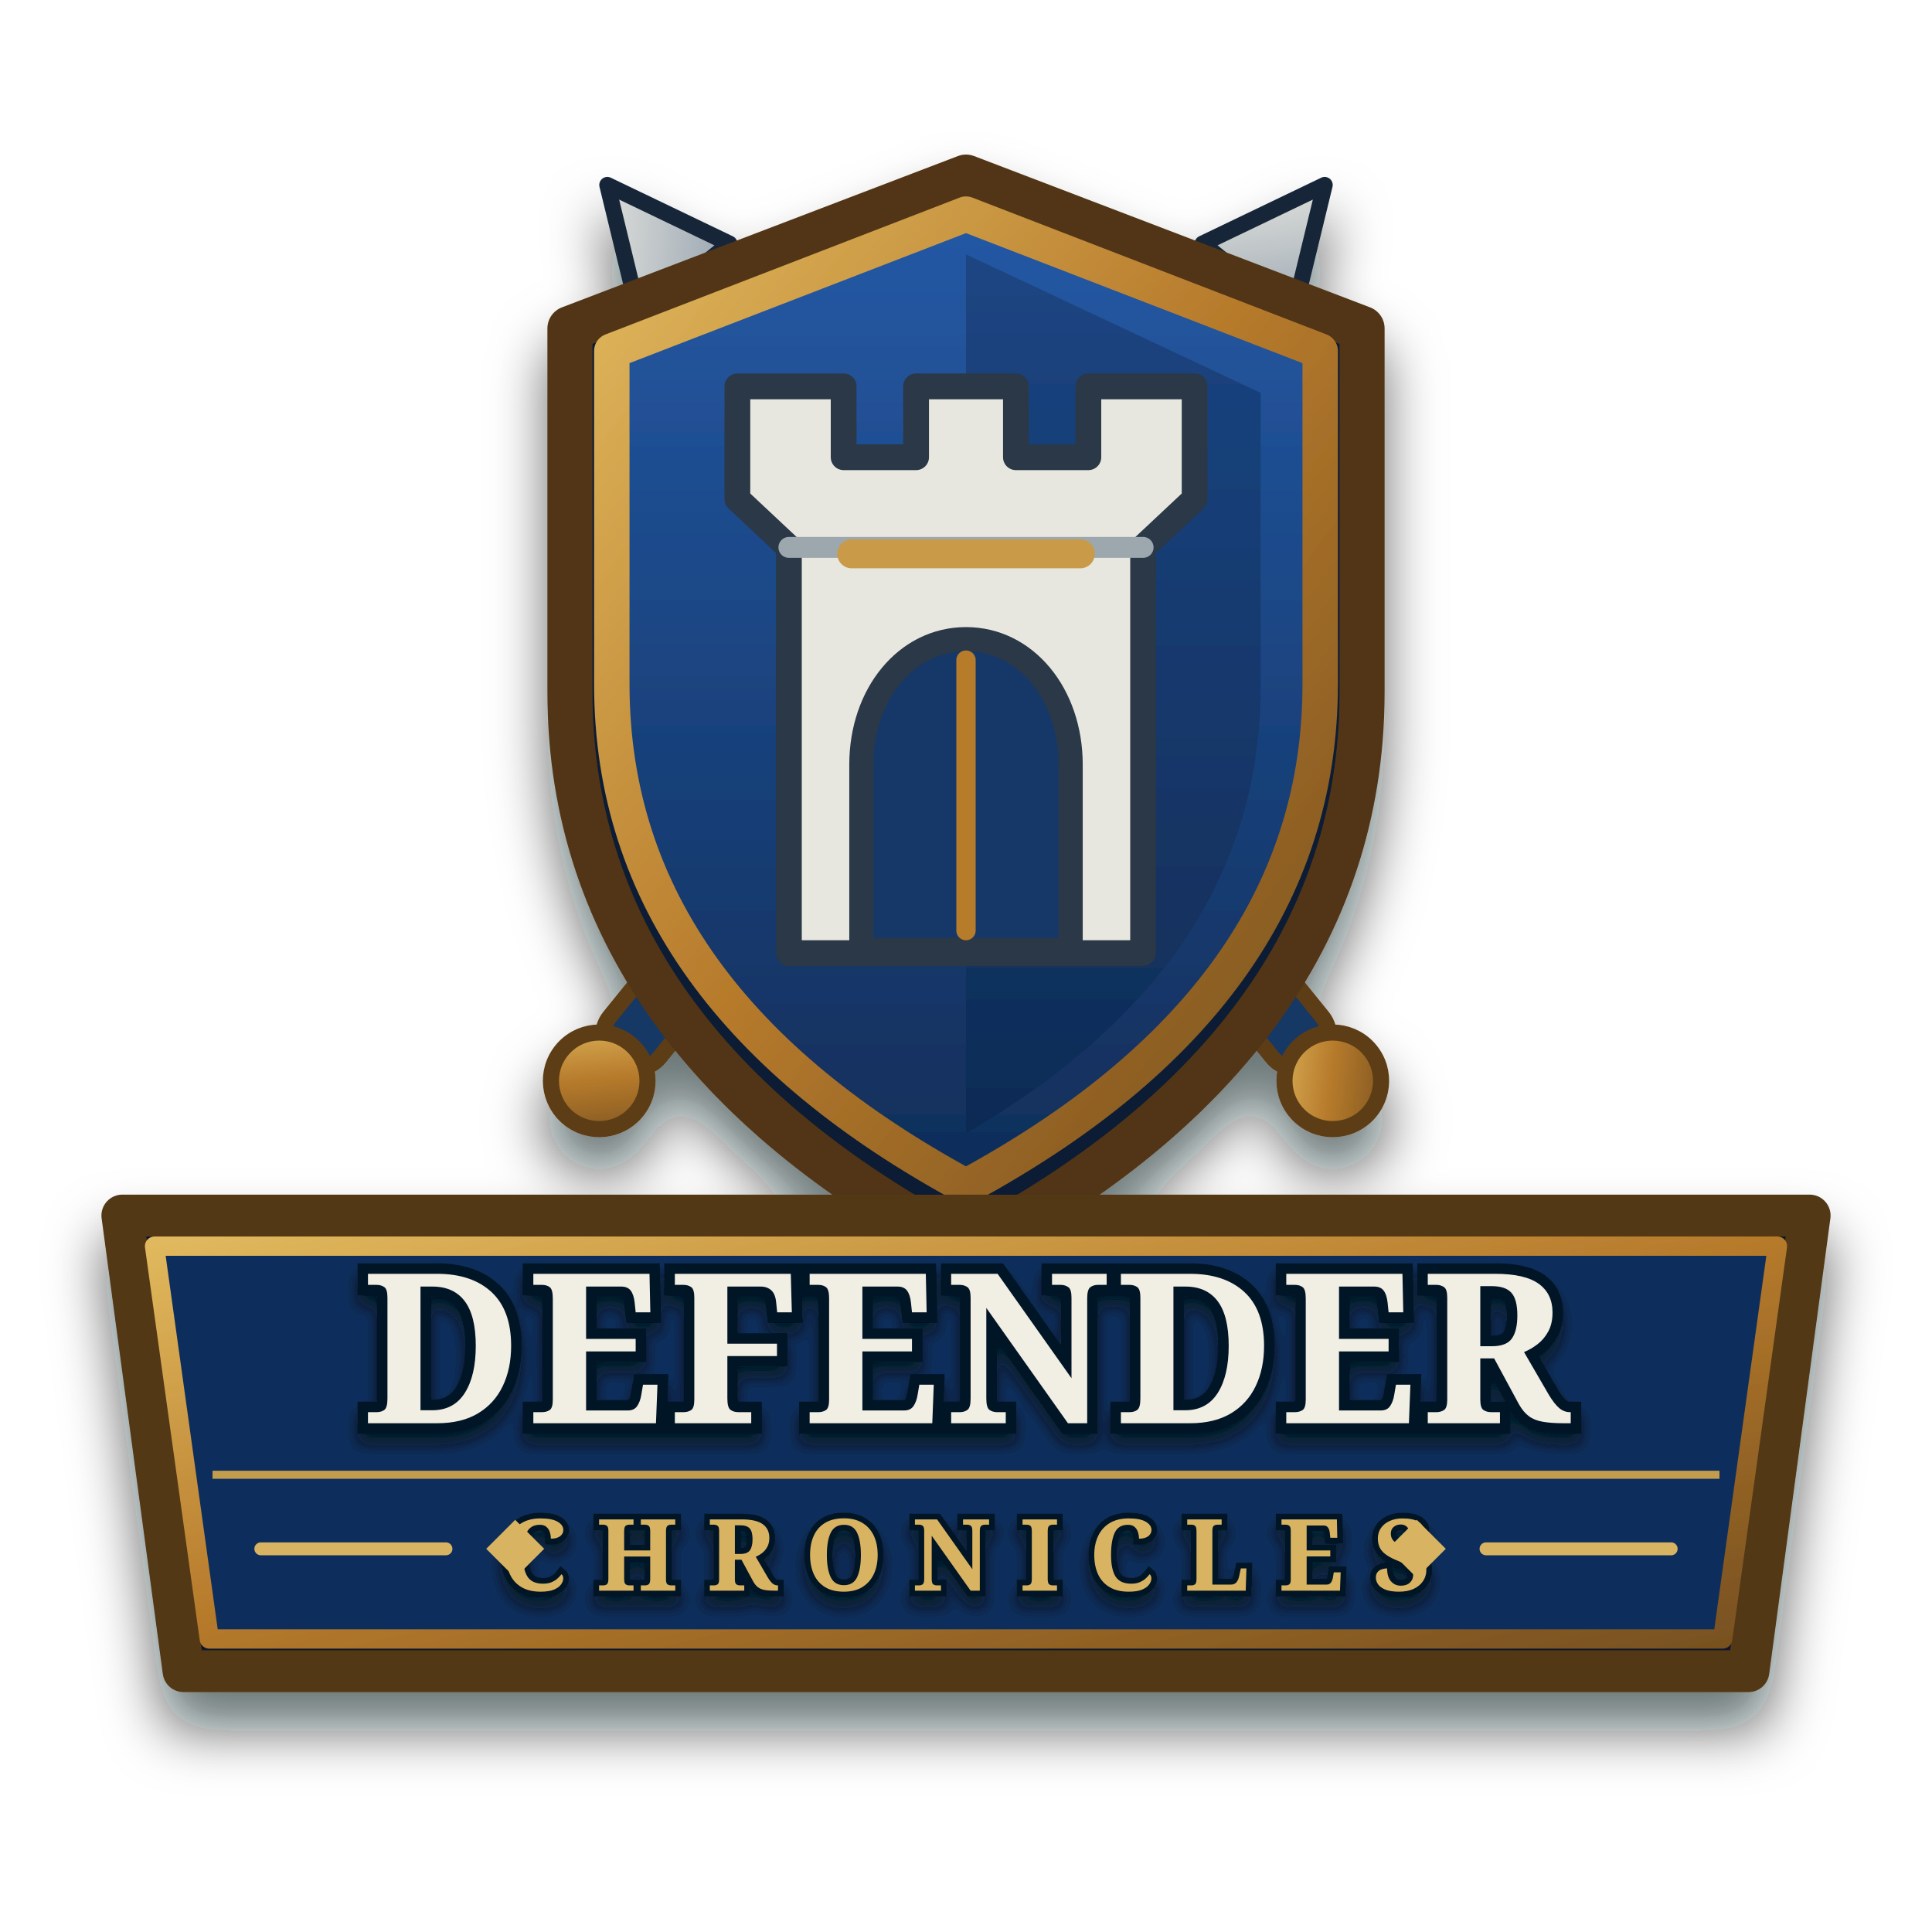
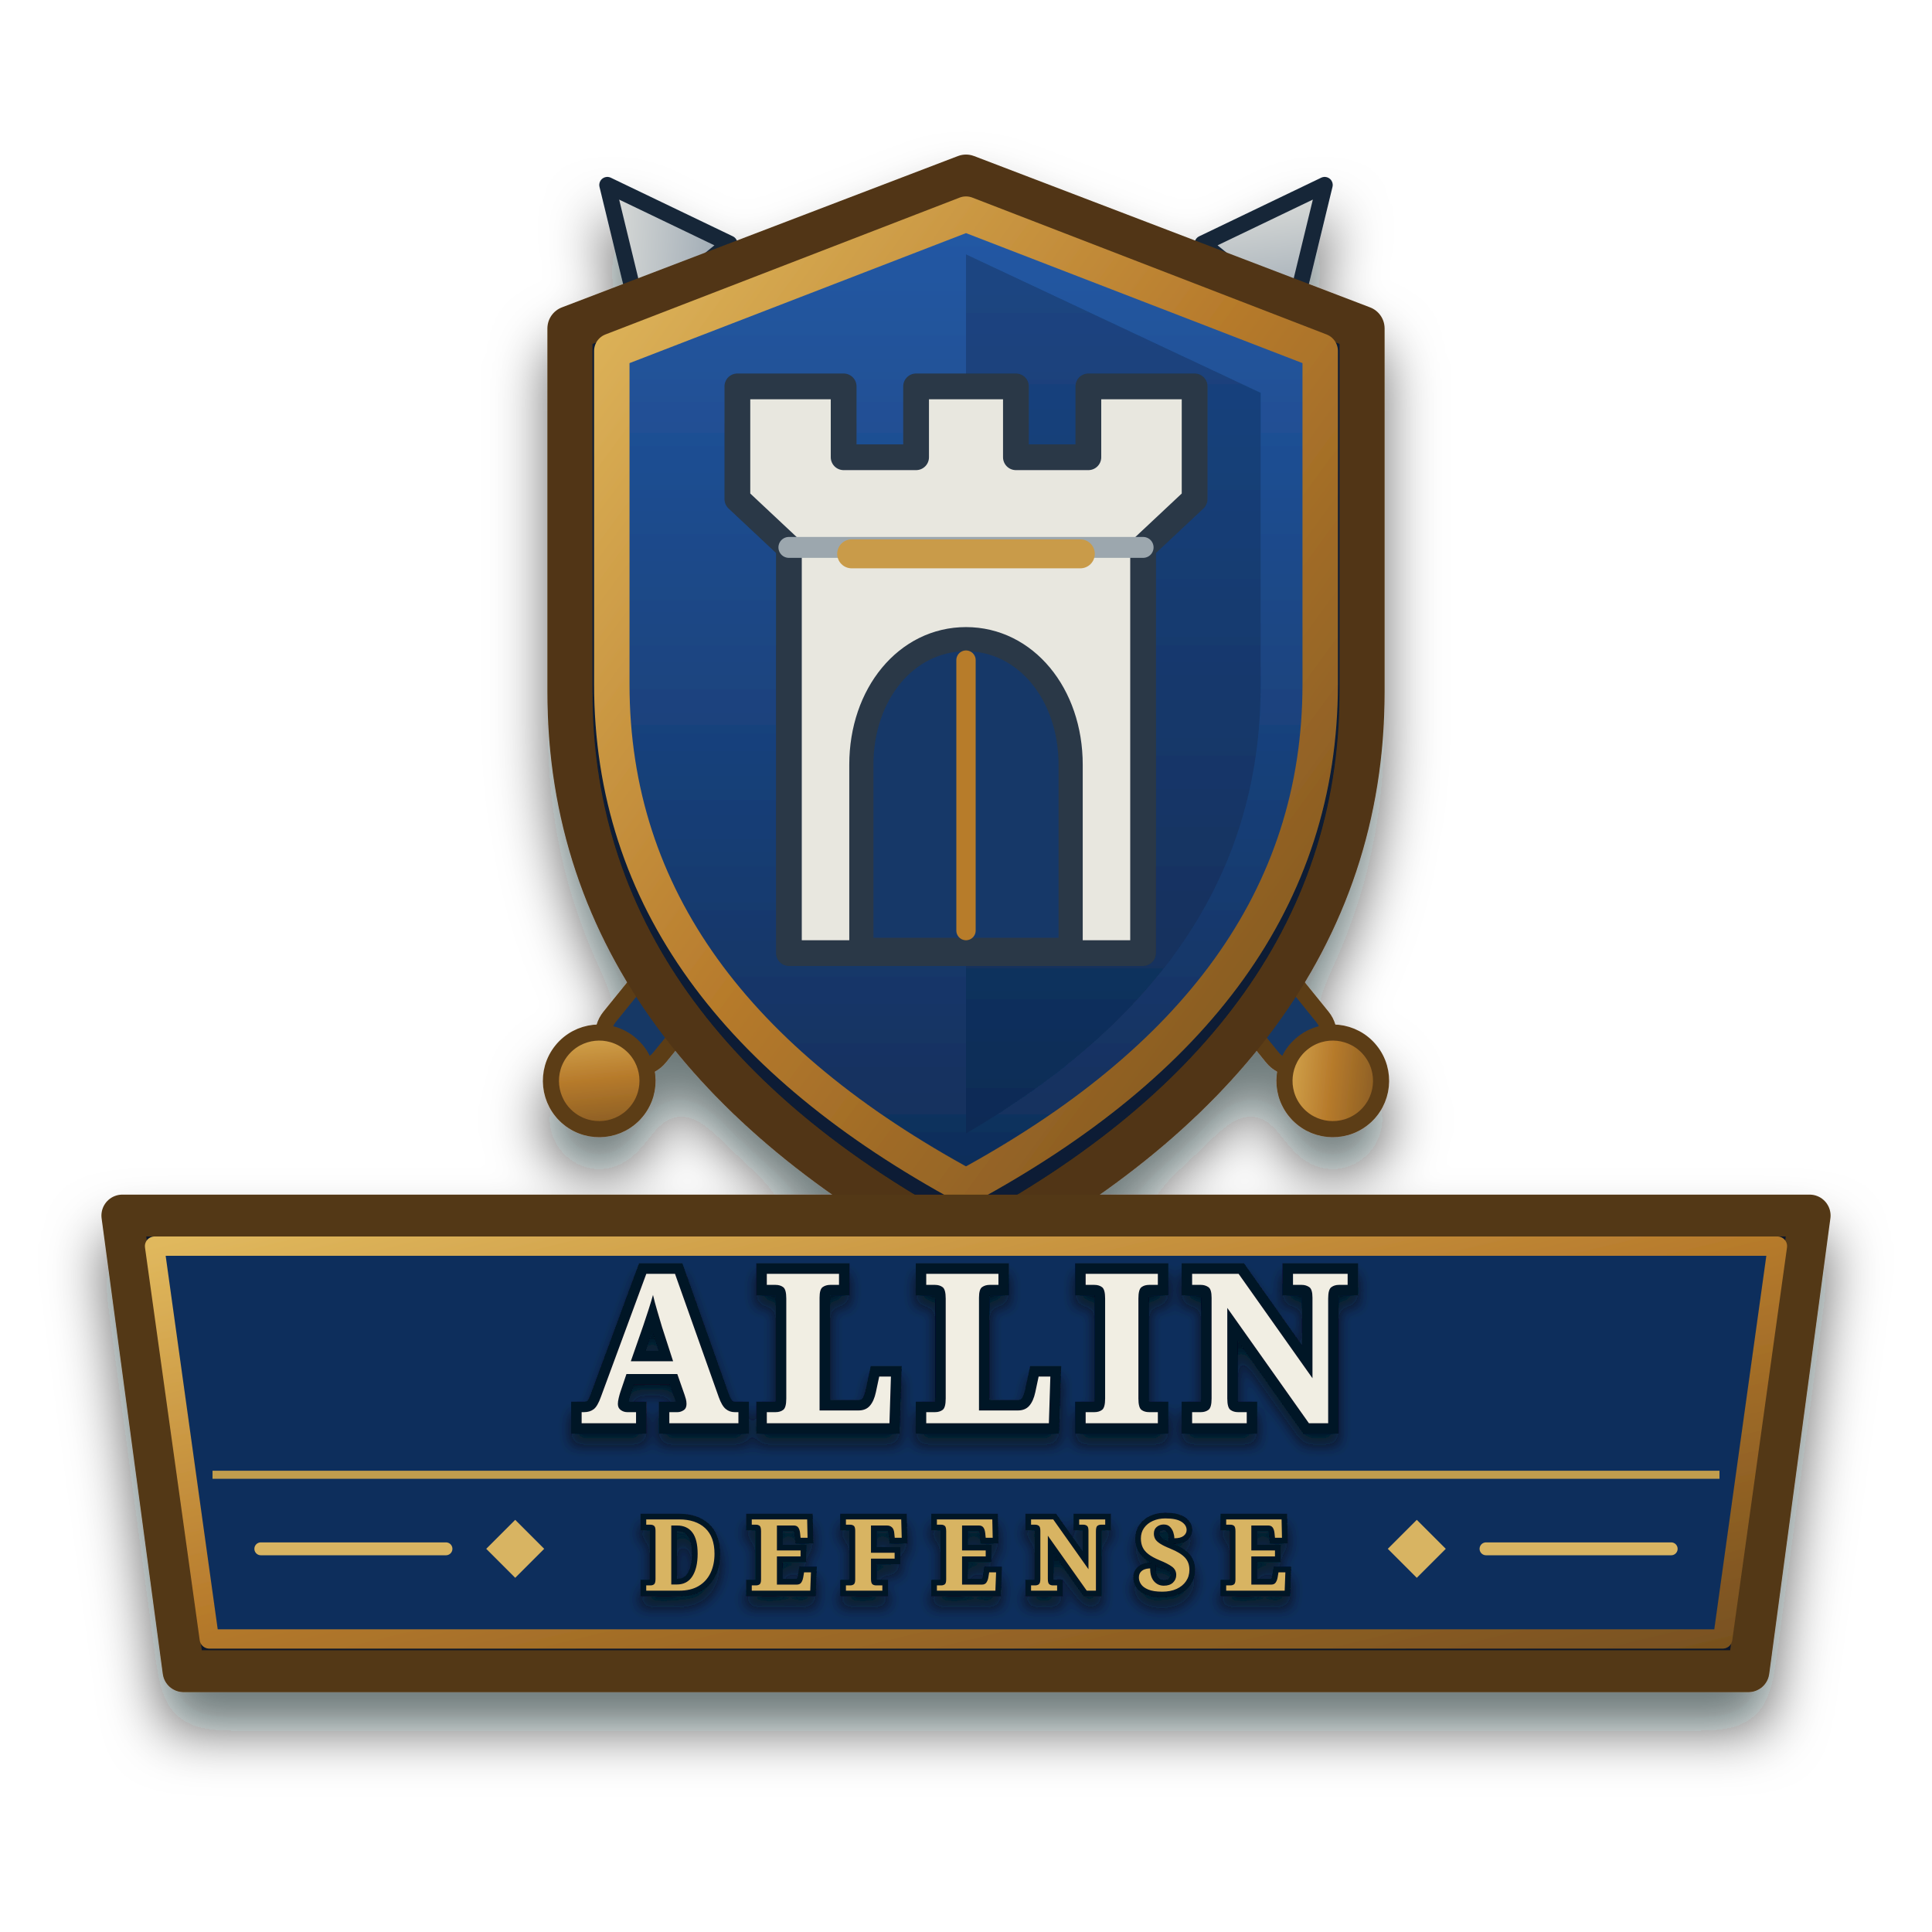
<svg xmlns="http://www.w3.org/2000/svg" width="1200" height="1200" viewBox="0 0 1200 1200" role="img" aria-labelledby="title desc">
  <defs>
    <style>
      @font-face {
        font-family: "DC Cinzel";
        src: url("../Fonts/Cinzel-SemiBold.ttf");
        font-weight: 600;
      }
      .outline { stroke-linejoin: round; stroke-linecap: round; }
    </style>
    <linearGradient id="shieldBlue" x1="0" y1="0" x2="0" y2="1">
      <stop offset="0" stop-color="#2459a5" />
      <stop offset="1" stop-color="#102d58" />
    </linearGradient>
    <linearGradient id="brass" x1="0" y1="0" x2="1" y2="1">
      <stop offset="0" stop-color="#e0b85d" />
      <stop offset="0.48" stop-color="#b77b2c" />
      <stop offset="1" stop-color="#77501f" />
    </linearGradient>
    <linearGradient id="steel" x1="0" y1="0" x2="1" y2="1">
      <stop offset="0" stop-color="#f1efe7" />
      <stop offset="1" stop-color="#9ba7b2" />
    </linearGradient>
    <filter id="logoShadow" x="-25%" y="-25%" width="150%" height="165%" color-interpolation-filters="sRGB">
      <feDropShadow dx="0" dy="24" stdDeviation="17" flood-color="#020814" flood-opacity="0.58" />
    </filter>
    <filter id="typeShadow" x="-15%" y="-30%" width="130%" height="170%" color-interpolation-filters="sRGB">
      <feDropShadow dx="0" dy="7" stdDeviation="4" flood-color="#030814" flood-opacity="0.7" />
    </filter>
  </defs>
  <g filter="url(#logoShadow)">
    <g transform="rotate(-39 600 390)" class="outline">
      <rect x="573" y="82" width="54" height="530" rx="24" fill="url(#steel)" stroke="#182638" stroke-width="10" />
      <path d="M600 36 636 112H564Z" fill="url(#steel)" stroke="#182638" stroke-width="10" />
      <rect x="498" y="585" width="204" height="34" rx="15" fill="url(#brass)" stroke="#5c3c18" stroke-width="10" />
      <rect x="580" y="615" width="40" height="120" rx="18" fill="#173865" stroke="#5c3c18" stroke-width="10" />
      <circle cx="600" cy="752" r="30" fill="url(#brass)" stroke="#5c3c18" stroke-width="10" />
    </g>
    <g transform="rotate(39 600 390)" class="outline">
      <rect x="573" y="82" width="54" height="530" rx="24" fill="url(#steel)" stroke="#182638" stroke-width="10" />
      <path d="M600 36 636 112H564Z" fill="url(#steel)" stroke="#182638" stroke-width="10" />
      <rect x="498" y="585" width="204" height="34" rx="15" fill="url(#brass)" stroke="#5c3c18" stroke-width="10" />
      <rect x="580" y="615" width="40" height="120" rx="18" fill="#173865" stroke="#5c3c18" stroke-width="10" />
      <circle cx="600" cy="752" r="30" fill="url(#brass)" stroke="#5c3c18" stroke-width="10" />
    </g>
    <path class="outline" d="M600 110 846 204V430c0 152-93 266-246 346-153-80-246-194-246-346V204Z" fill="#0a1b34" stroke="#513516" stroke-width="28" />
    <path class="outline" d="M600 133 820 218V425c0 133-78 235-220 312-142-77-220-179-220-312V218Z" fill="url(#shieldBlue)" stroke="url(#brass)" stroke-width="22" />
    <path d="M600 158V704c118-69 183-159 183-278V244Z" fill="#0b2345" opacity="0.34" />
    <g class="outline">
      <path d="M458 310v-70h66v44h45v-44h62v44h45v-44h66v70l-32 30v252H490V340Z" fill="#e8e7df" stroke="#293747" stroke-width="16" />
      <path d="M490 340h220" fill="none" stroke="#9ca7ae" stroke-width="13" />
      <path d="M535 590V475c0-44 28-78 65-78s65 34 65 78v115Z" fill="#183967" stroke="#293747" stroke-width="15" />
      <path d="M600 410v168" fill="none" stroke="#b77b2c" stroke-width="12" />
      <rect x="520" y="335" width="160" height="18" rx="9" fill="#c99b48" />
    </g>
    <path class="outline" d="M76 755H1124L1086 1038H114L76 755Z" fill="#07162b" stroke="#523718" stroke-width="26" />
    <path class="outline" d="M96 774H1104L1070 1018H130L96 774Z" fill="#102f5c" stroke="url(#brass)" stroke-width="12" />
    <path d="M132 916H1068" fill="none" stroke="#d4a84d" stroke-width="5" opacity="0.9" />
    <g text-anchor="middle" font-family="DC Cinzel, Cinzel, Georgia, serif" font-weight="600" filter="url(#typeShadow)">
-       <text x="600" y="884" font-size="130" letter-spacing="3" fill="#f1eee3" stroke="#061225" stroke-width="13" paint-order="stroke fill">DEFENDER</text>
-       <text x="600" y="988" font-size="62" letter-spacing="18" fill="#d8b462" stroke="#061225" stroke-width="7" paint-order="stroke fill">CHRONICLES</text>
+       <text x="600" y="884" font-size="130" letter-spacing="14" fill="#f1eee3" stroke="#061225" stroke-width="13" paint-order="stroke fill">ALLIN</text>
+       <text x="600" y="988" font-size="62" letter-spacing="18" fill="#d8b462" stroke="#061225" stroke-width="7" paint-order="stroke fill">DEFENSE</text>
    </g>
    <path d="M162 962h115M923 962h115" stroke="#d8b462" stroke-width="8" stroke-linecap="round" />
    <path d="m302 962 18-18 18 18-18 18ZM862 962l18-18 18 18-18 18Z" fill="#d8b462" />
  </g>
</svg>
